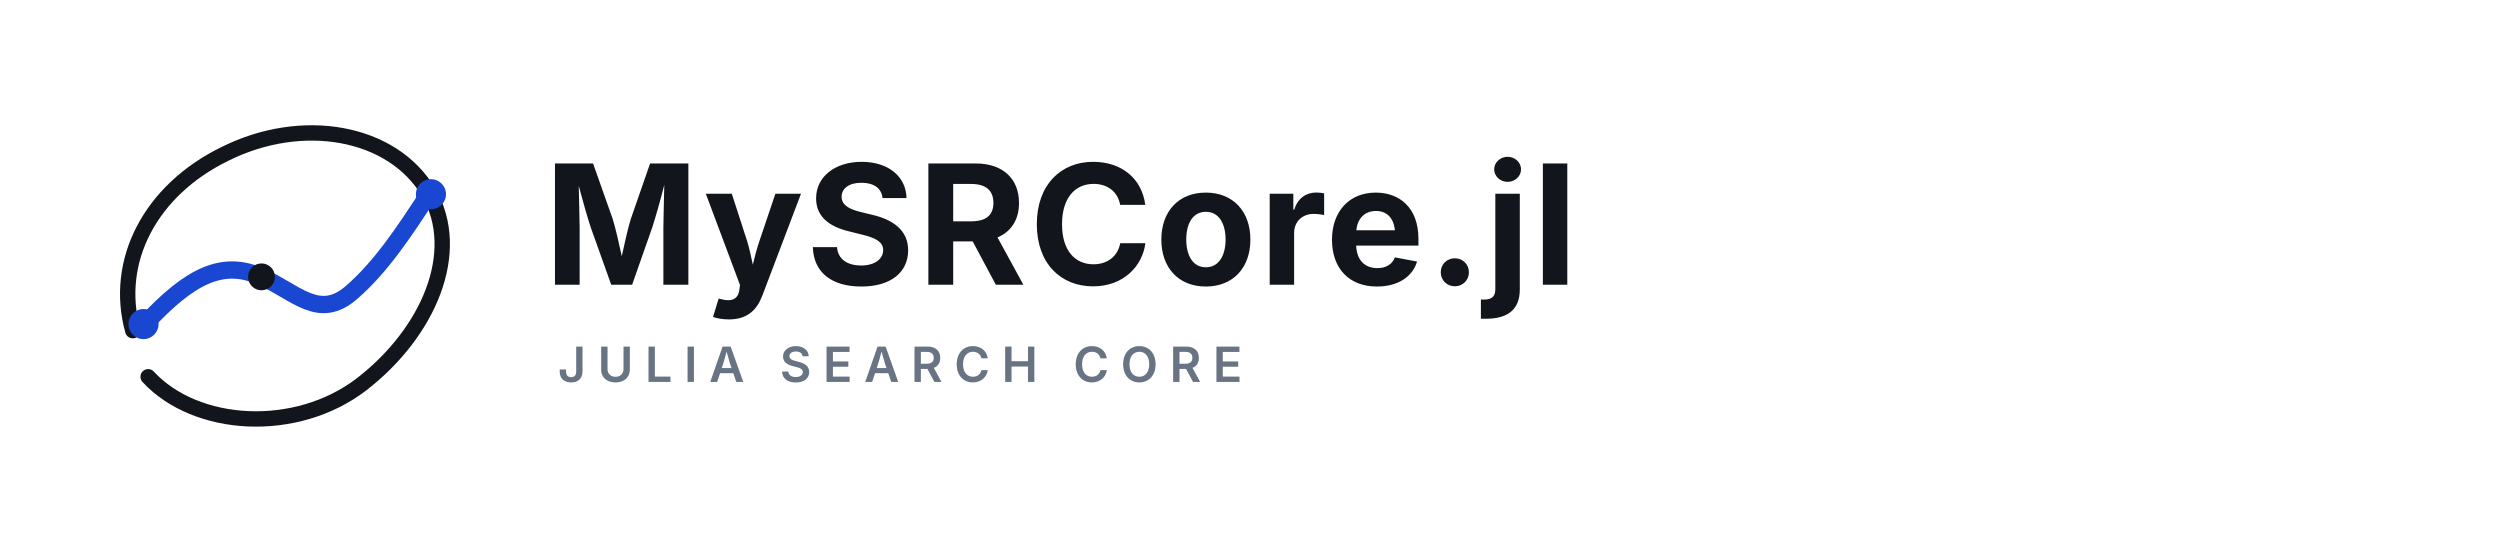
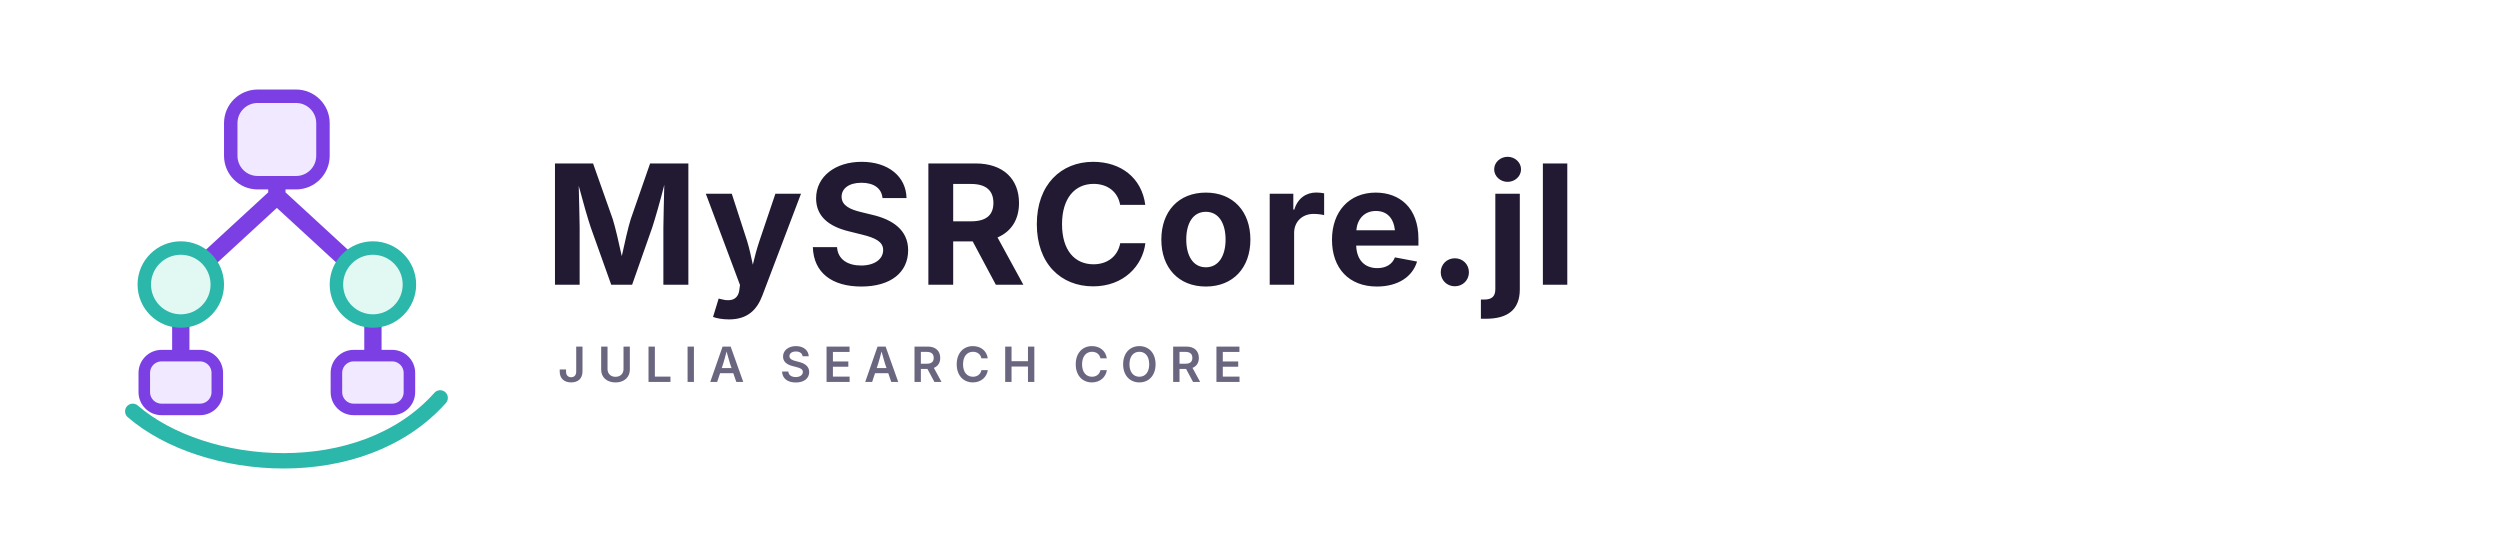
<svg xmlns="http://www.w3.org/2000/svg" viewBox="0 0 1080 240" role="img" aria-labelledby="title desc">
-   <g transform="translate(20 20) scale(.83)" fill="none" stroke-linecap="round" stroke-linejoin="round">
-     <path d="M45 148C35 112 54 75 93 56C133 36 180 44 199 76C217 107 199 149 164 176C130 202 78 199 53 172" stroke="#12161C" stroke-width="8" />
-     <path d="M51 145C75 119 92 111 112 120C130 128 142 143 159 128C174 115 186 97 199 77" stroke="#1947D1" stroke-width="9" />
+   <g transform="translate(20 20) scale(.83)">
+     <g fill="none" stroke-linecap="round" stroke-linejoin="round">
+       <path d="M120 39V78M120 78L70 124M120 78L170 124M70 124V162M170 124V162" stroke="#7B3FE4" stroke-width="9" />
+       <path d="M45 190C82 222 164 229 205 183" stroke="#2BB7A9" stroke-width="8" />
+     </g>
+     <rect x="96" y="26" width="48" height="45" rx="14" fill="#F1E9FF" stroke="#7B3FE4" stroke-width="7" />
+     <circle cx="70" cy="124" r="19" fill="#E1F8F3" stroke="#2BB7A9" stroke-width="7" />
+     <circle cx="170" cy="124" r="19" fill="#E1F8F3" stroke="#2BB7A9" stroke-width="7" />
+     <rect x="51" y="161" width="38" height="28" rx="9" fill="#F1E9FF" stroke="#7B3FE4" stroke-width="6" />
+     <rect x="151" y="161" width="38" height="28" rx="9" fill="#F1E9FF" stroke="#7B3FE4" stroke-width="6" />
  </g>
-   <circle cx="62" cy="140" r="6.5" fill="#1947D1" />
-   <circle cx="112.96" cy="119.6" r="5.8" fill="#12161C" />
-   <circle cx="186.17" cy="83.91" r="6.5" fill="#1947D1" />
-   <text x="235" y="123" fill="#12161C" font-family="Avenir Next, Inter, Helvetica, Arial, sans-serif" font-size="72" font-weight="700" letter-spacing="1">MySRCore.jl</text>
-   <text x="241" y="165" fill="#687384" font-family="Avenir Next, Inter, Helvetica, Arial, sans-serif" font-size="21" font-weight="600" letter-spacing="5">JULIA SEARCH CORE</text>
+   <text x="235" y="123" fill="#211A32" font-family="Avenir Next, Inter, Helvetica, Arial, sans-serif" font-size="72" font-weight="700" letter-spacing="1">MySRCore.jl</text>
+   <text x="241" y="165" fill="#6B6680" font-family="Avenir Next, Inter, Helvetica, Arial, sans-serif" font-size="21" font-weight="600" letter-spacing="5">JULIA SEARCH CORE</text>
</svg>
